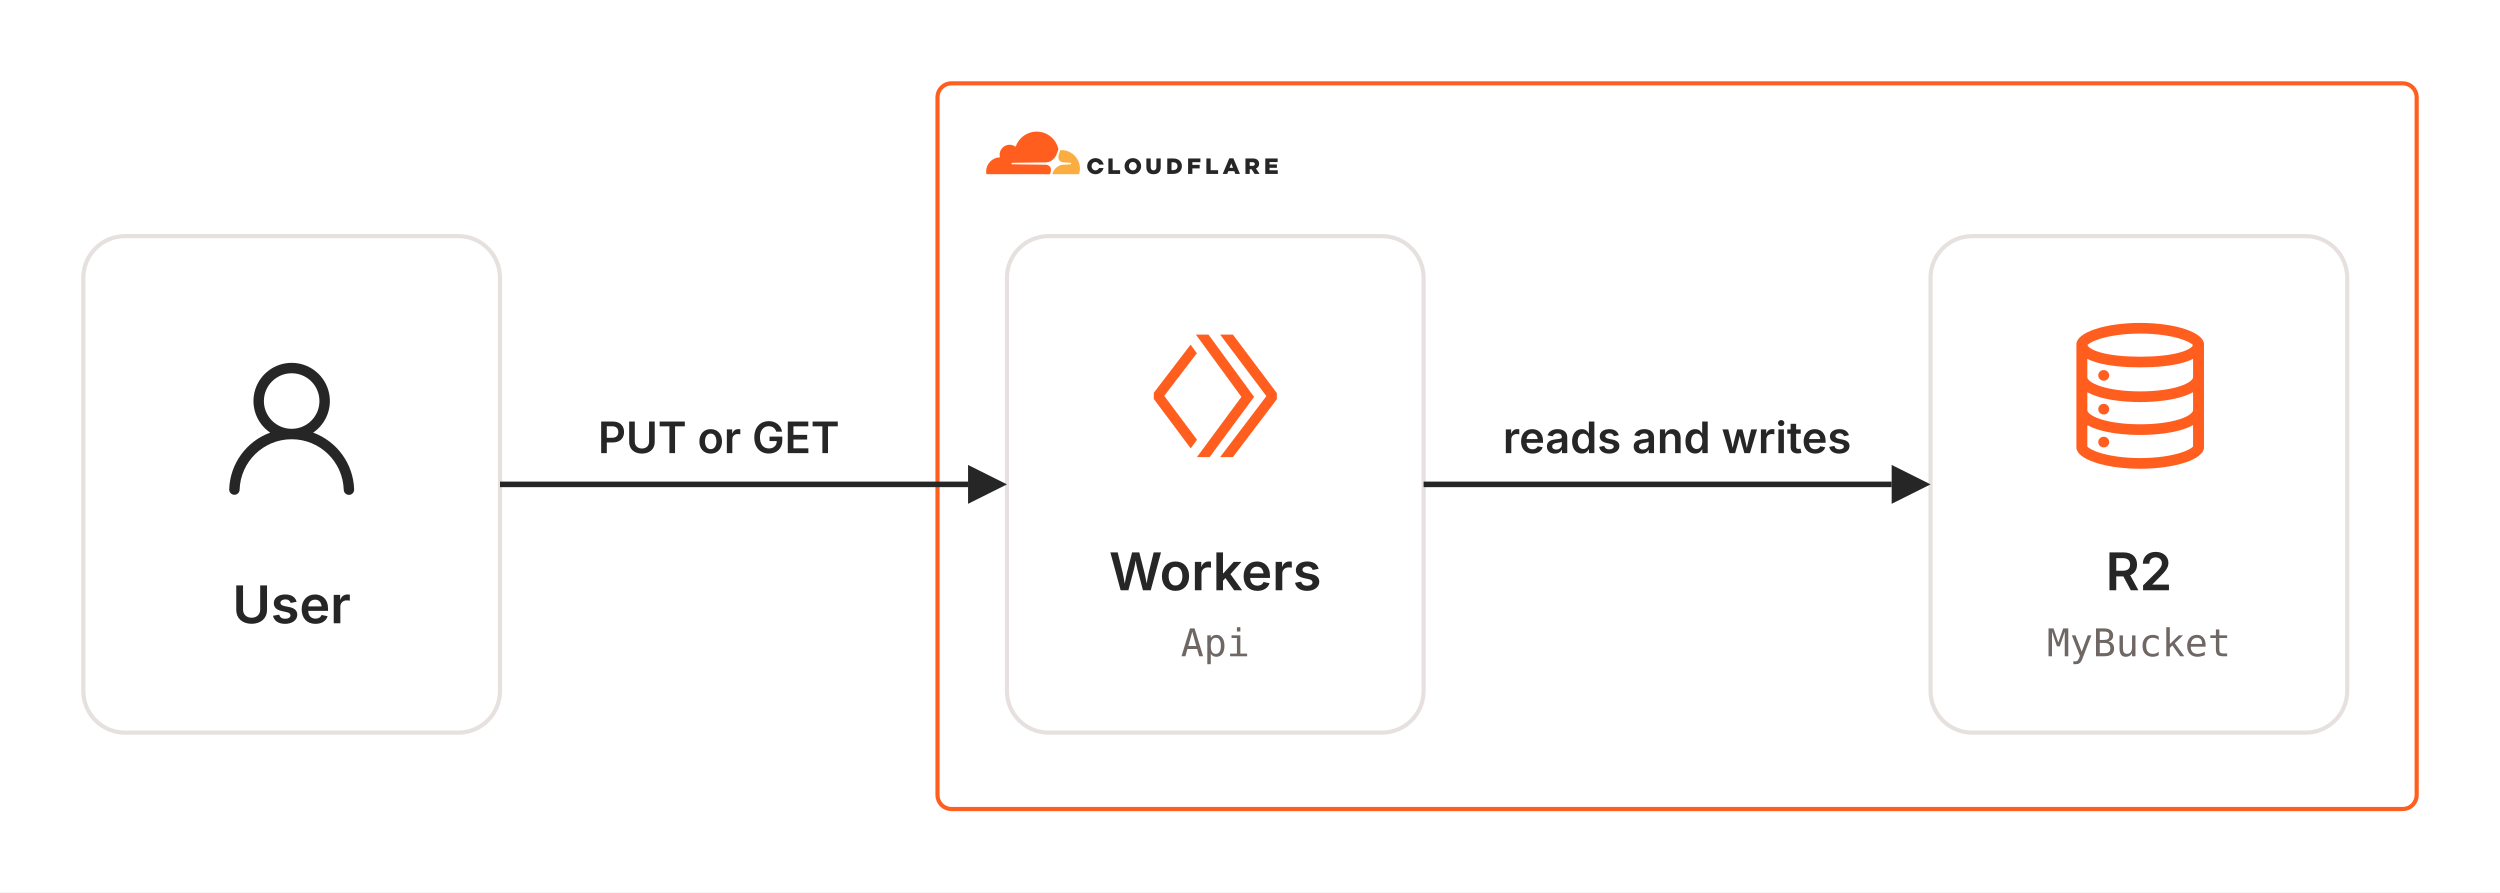
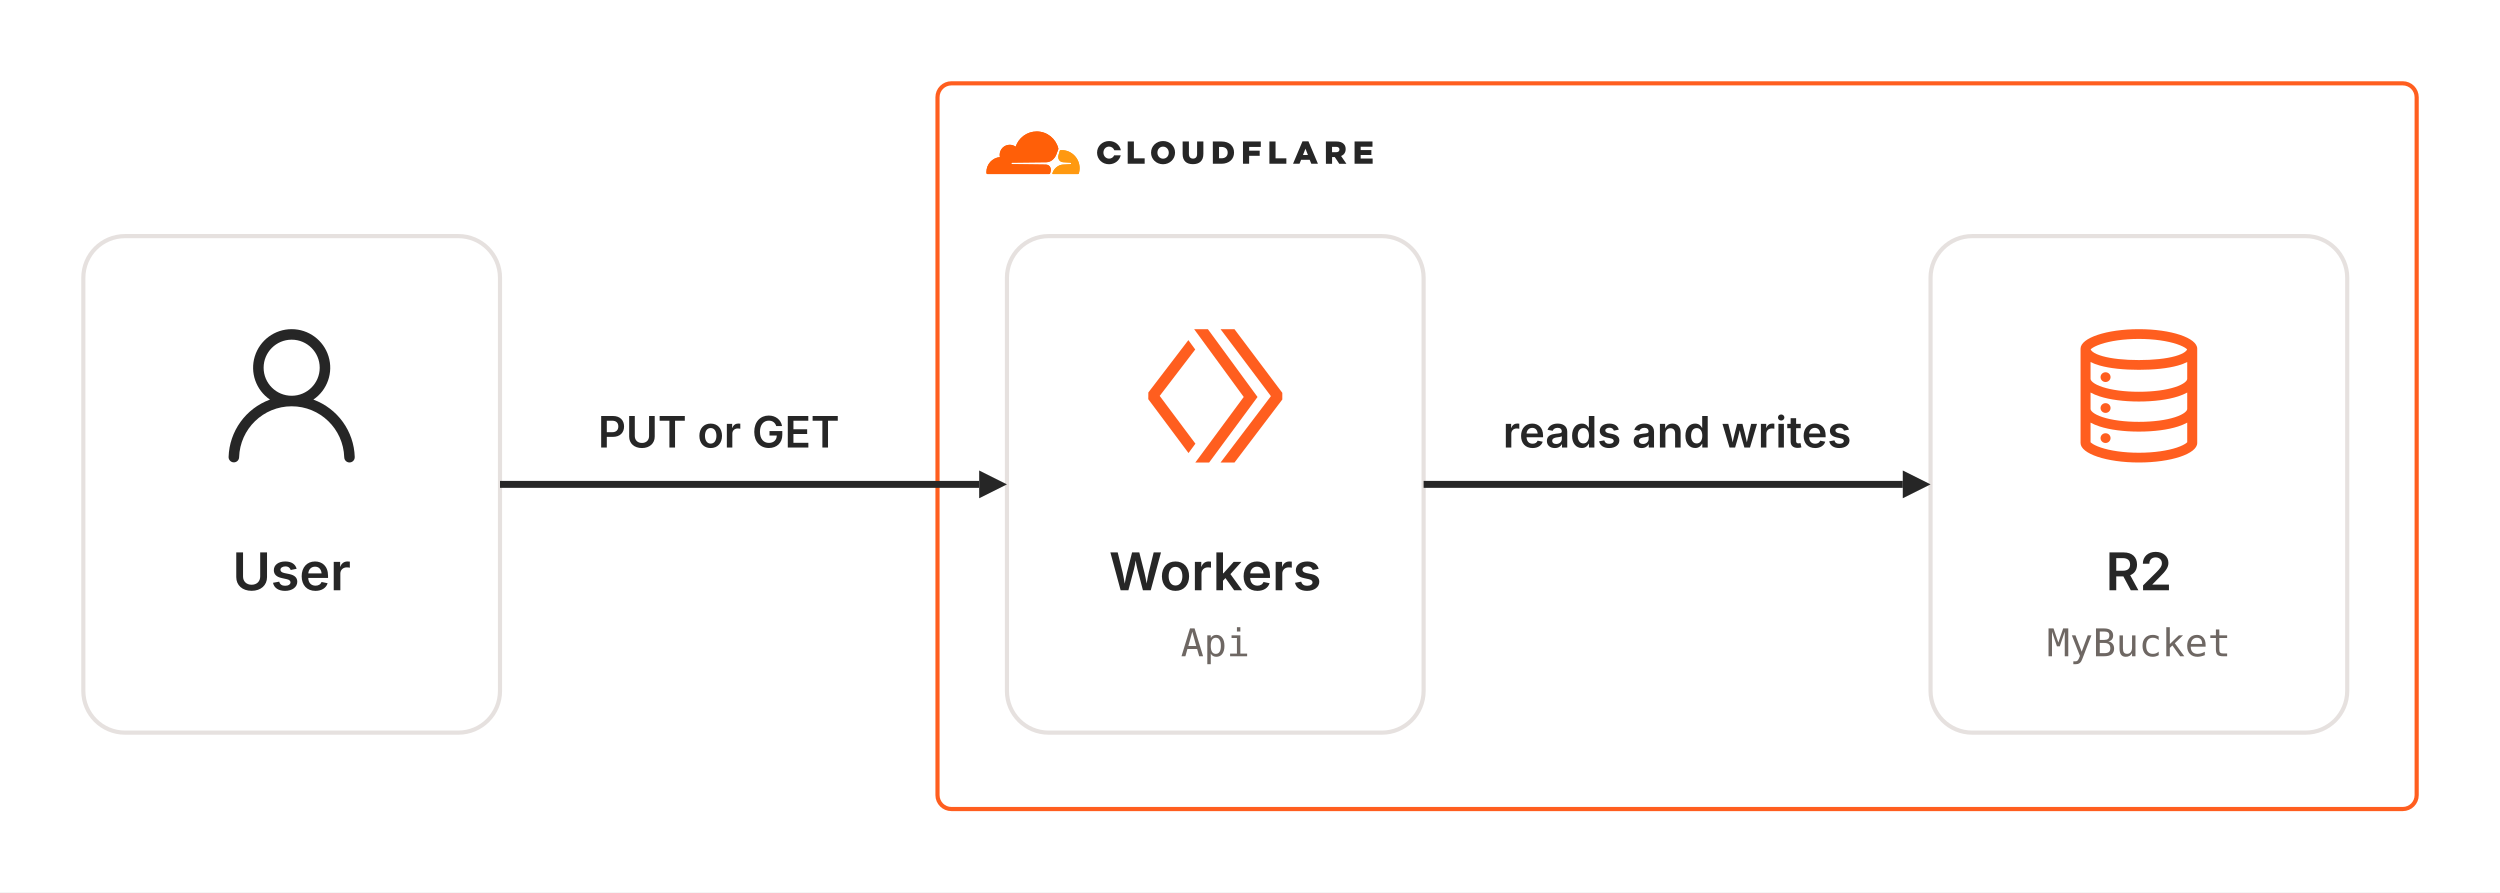
<svg xmlns="http://www.w3.org/2000/svg" width="720" height="257" viewBox="16.0 -4.0 720.0 257.0" style="background:#FFFFFF" role="img">
-   <defs>
-     <marker id="ar-418b5f" viewBox="0 0 10 10" refX="0" refY="5" markerWidth="7" markerHeight="7" orient="auto-start-reverse">
-       <path d="M0 0 10 5 0 10z" fill="#262626" />
-     </marker>
-     <marker id="ok-418b5f" viewBox="0 0 10 10" refX="0" refY="5" markerWidth="7" markerHeight="7" orient="auto-start-reverse">
-       <path d="M0 0 10 5 0 10z" fill="#1A7F52" />
-     </marker>
-   </defs>
  <rect x="16.0" y="-4.0" width="720.0" height="257.0" fill="#FFFFFF" />
-   <rect x="286.0" y="20.0" width="426.0" height="209.0" rx="4" fill="none" stroke="#FF5E1F" stroke-width="1.2" />
-   <g transform="translate(300.0,33.9) scale(0.36221) translate(-0.09,-3.013)">
-     <g clip-path="url(#cf-a)">
-       <path d="m51.027 36.435.378-1.33c.459-1.573.288-3.038-.477-4.105-.702-.986-1.872-1.564-3.294-1.637l-26.907-.343a.526.526 0 0 1-.423-.226.544.544 0 0 1-.054-.489c.09-.262.35-.47.62-.479l27.151-.343c3.222-.145 6.705-2.776 7.929-5.977l1.547-4.07a.895.895 0 0 0 .063-.343c0-.064-.009-.127-.018-.19-1.745-7.948-8.81-13.89-17.242-13.89-7.775 0-14.38 5.046-16.747 12.054a7.947 7.947 0 0 0-5.589-1.555c-3.734.37-6.731 3.39-7.1 7.143a7.996 7.996 0 0 0 .207 2.795C4.978 23.63.09 28.649.09 34.807c0 .56.046 1.103.118 1.646a.525.525 0 0 0 .522.452l49.666.009h.018a.663.663 0 0 0 .612-.48Z" fill="#FF5E1F" />
-       <path d="M59.99 17.736c-.251 0-.495.01-.746.018a.248.248 0 0 0-.117.027.433.433 0 0 0-.27.29l-1.062 3.671c-.46 1.573-.288 3.038.477 4.105.702.986 1.872 1.565 3.293 1.637l5.733.344c.17.009.315.09.405.226a.546.546 0 0 1 .063.488c-.09.262-.351.47-.621.48l-5.958.343c-3.23.154-6.722 2.776-7.946 5.977l-.432 1.13a.32.32 0 0 0 .28.434h20.527a.56.56 0 0 0 .53-.398c.36-1.275.55-2.613.55-4.005 0-8.148-6.588-14.767-14.706-14.767Z" fill="#FBAD41" />
-       <path d="M97.309 24.363h3.392v9.323h5.94v2.984h-9.332V24.363ZM110.16 30.55v-.037c0-3.535 2.835-6.402 6.614-6.402 3.781 0 6.579 2.83 6.579 6.366v.036c0 3.536-2.834 6.402-6.614 6.402s-6.579-2.83-6.579-6.365Zm9.728 0v-.037c0-1.772-1.277-3.327-3.149-3.327-1.854 0-3.096 1.51-3.096 3.291v.036c0 1.773 1.278 3.328 3.131 3.328 1.873 0 3.114-1.51 3.114-3.291ZM127.51 31.272v-6.909h3.446v6.845c0 1.773.891 2.623 2.259 2.623 1.367 0 2.259-.805 2.259-2.532v-6.927h3.446V31.2c0 3.979-2.258 5.715-5.741 5.715-3.483-.018-5.669-1.79-5.669-5.642ZM144.123 24.363h4.724c4.375 0 6.912 2.532 6.912 6.086v.036c0 3.554-2.574 6.194-6.984 6.194h-4.652V24.363Zm4.779 9.287c2.033 0 3.375-1.121 3.375-3.11v-.037c0-1.971-1.35-3.11-3.375-3.11h-1.386v6.257h1.386ZM160.689 24.363h9.81v2.984h-6.407v2.098h5.795v2.83h-5.795v4.395h-3.403V24.363ZM175.225 24.363h3.392v9.323h5.931v2.984h-9.323V24.363ZM193.429 24.273h3.276l5.219 12.398h-3.645l-.891-2.198h-4.724l-.873 2.198h-3.572l5.21-12.398Zm2.97 7.542-1.368-3.5-1.386 3.5h2.754ZM206.289 24.363h5.796c1.871 0 3.168.498 3.987 1.338.719.706 1.088 1.655 1.088 2.867v.036c0 1.881-.999 3.129-2.519 3.78l2.924 4.295h-3.923l-2.467-3.725h-1.493v3.725h-3.393V24.363Zm5.633 5.905c1.152 0 1.819-.56 1.819-1.456v-.036c0-.968-.703-1.456-1.836-1.456h-2.223v2.957h2.24v-.009ZM222.057 24.363h9.853v2.903h-6.488v1.863h5.876v2.685h-5.876v1.953H232v2.903h-9.943V24.363ZM89.875 31.996c-.477 1.076-1.476 1.845-2.808 1.845-1.853 0-3.131-1.546-3.131-3.328v-.036c0-1.772 1.242-3.291 3.095-3.291 1.395 0 2.466.868 2.916 2.043h3.582c-.576-2.93-3.132-5.118-6.462-5.118-3.78 0-6.614 2.867-6.614 6.402v.037c0 3.535 2.799 6.366 6.578 6.366 3.231 0 5.76-2.107 6.426-4.929h-3.582v.01Z" fill="#262626" />
+   <rect data-boundary="cloudflare" x="286.0" y="20.0" width="426.0" height="209.0" rx="4" fill="none" stroke="#FF5E1F" stroke-width="1.2" />
+   <svg width="27.02" height="12.28" fill="#FF5E1F" viewBox="0 0 66 30" id="ifd1ed6-1" x="300" y="33.86" preserveAspectRatio="xMidYMid meet" data-icon="" aria-hidden="true">
+     <g clip-path="url(#ifd1ed6-1-clip0_746_2)">
+       <path fill="#ff9910" d="M53.12 13.125c6.997 0 12.668 5.708 12.668 12.75 0 1.255-.18 2.468-.516 3.614a.72.72 0 0 1-.694.511H46.953a.375.375 0 0 1-.348-.51l.337-.882c1.076-2.833 4.146-5.154 6.987-5.29l5.384-.277a.543.543 0 0 0 .514-.544.543.543 0 0 0-.51-.544l-5.056-.299c-2.718-.14-4.046-2.56-3.315-5.081l.842-2.902a.72.72 0 0 1 .646-.527q.34-.02.686-.019" />
+       <path fill="#ff5f08" d="M35.609 0c7.295 0 13.424 5.025 15.157 11.824.073.285.05.586-.054.862l-1.388 3.677c-1.076 2.833-3.842 5.29-6.97 5.29l-24.105.278a.533.533 0 0 0-.525.535c0 .293.234.531.524.535l23.765.316c2.724 0 4.046 2.56 3.316 5.081l-.307 1.061a.75.75 0 0 1-.716.541H.964a.71.71 0 0 1-.718-.646 11 11 0 0 1-.034-.854c0-5.476 4.166-9.973 9.482-10.456a7.2 7.2 0 0 1-.167-1.544c0-3.935 3.17-7.125 7.08-7.125 1.555 0 2.994.506 4.162 1.362C22.849 4.497 28.707 0 35.609 0" />
+       <path fill="#ff9910" d="M53.12 13.125c6.997 0 12.668 5.708 12.668 12.75 0 1.255-.18 2.468-.516 3.614a.72.72 0 0 1-.694.511H46.953a.375.375 0 0 1-.348-.51l.337-.882c1.076-2.833 4.146-5.154 6.987-5.29l5.384-.277a.543.543 0 0 0 .514-.544.543.543 0 0 0-.51-.544l-5.056-.299c-2.718-.14-4.046-2.56-3.315-5.081l.842-2.902a.72.72 0 0 1 .646-.527q.34-.02.686-.019" />
+       <path fill="#ff5f08" d="M35.609 0c7.295 0 13.424 5.025 15.157 11.824.073.285.05.586-.054.862l-1.388 3.677c-1.076 2.833-3.842 5.29-6.97 5.29l-24.105.278a.533.533 0 0 0-.525.535c0 .293.234.531.524.535l23.765.316c2.724 0 4.046 2.56 3.316 5.081l-.307 1.061a.75.75 0 0 1-.716.541H.964a.71.71 0 0 1-.718-.646 11 11 0 0 1-.034-.854c0-5.476 4.166-9.973 9.482-10.456a7.2 7.2 0 0 1-.167-1.544c0-3.935 3.17-7.125 7.08-7.125 1.555 0 2.994.506 4.162 1.362C22.849 4.497 28.707 0 35.609 0" />
    </g>
    <defs>
-       <clipPath id="cf-a">
-         <path d="M.092 2H232v35.929H.092z" fill="none" />
+       <clipPath id="ifd1ed6-1-clip0_746_2">
+         <path fill="#fff" d="M0 0h66v30H0z" />
      </clipPath>
    </defs>
+   </svg>
+   <svg viewBox="0 0 719 59" fill="#262626" id="ifd1ed6-2" x="331.93" y="36.62" width="82.31" height="6.75" preserveAspectRatio="xMidYMid meet" data-icon="" aria-hidden="true">
+     <path d="M77.102 1.1H92.701V43.6H119.802V57.2H77.102V1.1Z" fill="#262626" />
+     <path d="M135.898 29.3V29.2C135.898 13.1 148.898 0 166.198 0C183.498 0 196.298 12.9 196.298 29V29.2C196.298 45.3 183.298 58.4 165.998 58.4C148.798 58.3 135.898 45.4 135.898 29.3ZM180.498 29.3V29.2C180.498 21.1 174.698 14.1 166.098 14.1C157.598 14.1 151.898 21 151.898 29.1V29.3C151.898 37.4 157.698 44.4 166.198 44.4C174.798 44.3 180.498 37.4 180.498 29.3Z" fill="#262626" />
+     <path d="M215.398 32.6V1.1H231.198V32.3C231.198 40.4 235.298 44.2 241.498 44.2C247.698 44.2 251.798 40.5 251.798 32.7V1.1H267.598V32.2C267.598 50.3 257.298 58.2 241.298 58.2C225.398 58.3 215.398 50.2 215.398 32.6Z" fill="#262626" />
+     <path d="M291.398 1.1H313.098C333.098 1.1 344.798 12.6 344.798 28.8V29C344.798 45.2 332.998 57.2 312.798 57.2H291.498L291.398 1.1ZM313.298 43.4C322.598 43.4 328.798 38.3 328.798 29.2V29C328.798 20 322.598 14.8 313.298 14.8H306.998V43.3L313.298 43.4Z" fill="#262626" />
+     <path d="M367.297 1.1H412.197V14.8H382.797V24.3H409.397V37.2H382.797V57.2H367.297V1.1Z" fill="#262626" />
+     <path d="M433.797 1.1H449.297V43.6H476.497V57.2H433.797V1.1Z" fill="#262626" />
+     <path d="M517.097 0.699H532.097L555.997 57.199H539.297L535.197 47.199H513.597L509.597 57.199H493.297L517.097 0.699ZM530.797 35.099L524.597 19.199L518.297 35.099H530.797Z" fill="#262626" />
+     <path d="M576 1.1H602.5C611.1 1.1 617 3.3 620.8 7.2C624.1 10.4 625.8 14.7 625.8 20.3V20.5C625.8 29.1 621.2 34.8 614.3 37.7L627.7 57.3H609.7L598.4 40.3H591.6V57.3H576.1L576 1.1ZM601.8 28.1C607.1 28.1 610.1 25.5 610.1 21.5V21.2C610.1 16.8 606.9 14.6 601.7 14.6H591.5V28.1H601.8Z" fill="#262626" />
+     <path d="M648.203 1.1H693.303V14.4H663.603V22.8H690.503V35.1H663.603V44H693.703V57.2H648.203V1.1Z" fill="#262626" />
+     <path d="M43.1 35.9C40.9 40.8 36.3 44.3 30.3 44.3C21.8 44.3 16 37.2 16 29.2V29C16 20.9 21.7 14 30.2 14C36.6 14 41.5 17.9 43.5 23.3H59.9C57.3 9.9 45.5 0 30.3 0C13 0 0 13.1 0 29.2V29.4C0 45.5 12.8 58.4 30.1 58.4C44.9 58.4 56.5 48.8 59.5 36L43.1 35.9Z" fill="#262626" />
+   </svg>
+   <g data-node-id="user">
+     <rect x="40.0" y="64.0" width="120.0" height="143.0" rx="12" fill="#FFFFFF" stroke="#E6E1DF" stroke-width="1.2" />
+     <svg width="48.46" height="48.46" viewBox="0 0 24 24" id="ifd1ed6-3" x="75.77" y="85.75" preserveAspectRatio="xMidYMid meet" data-icon="" aria-hidden="true" fill="#262626">
+       <path d="M12 2.5a5.5 5.5 0 0 1 3.096 10.047 9.005 9.005 0 0 1 5.9 8.181.75.75 0 1 1-1.499.044 7.5 7.5 0 0 0-14.993 0 .75.75 0 0 1-1.5-.045 9.005 9.005 0 0 1 5.9-8.18A5.5 5.5 0 0 1 12 2.5ZM8 8a4 4 0 1 0 8 0 4 4 0 0 0-8 0Z" />
+     </svg>
+     <text x="100.0" y="166.0" font-family="'Inter Variable', 'Inter', system-ui, -apple-system, 'Segoe UI', Roboto, sans-serif" font-size="15" fill="#262626" font-weight="600" text-anchor="middle">User</text>
  </g>
-   <rect x="40.0" y="64.0" width="120.0" height="143.0" rx="12" fill="#FFFFFF" stroke="#E6E1DF" stroke-width="1.2" />
-   <g transform="translate(76.0,95.5) scale(2)" fill="#262626">
-     <path d="M12 2.5a5.5 5.5 0 0 1 3.096 10.047 9.005 9.005 0 0 1 5.9 8.181.75.75 0 1 1-1.499.044 7.5 7.5 0 0 0-14.993 0 .75.75 0 0 1-1.5-.045 9.005 9.005 0 0 1 5.9-8.18A5.5 5.5 0 0 1 12 2.5ZM8 8a4 4 0 1 0 8 0 4 4 0 0 0-8 0Z" />
+   <g data-node-id="worker">
+     <rect x="306.0" y="64.0" width="120.0" height="143.0" rx="12" fill="#FFFFFF" stroke="#E6E1DF" stroke-width="1.2" />
+     <svg width="48.25" height="48.25" viewBox="1.379 1.886 45.235 45.235" id="ifd1ed6-4" x="341.88" y="85.88" preserveAspectRatio="xMidYMid meet" data-icon="" aria-hidden="true" fill="#FF5E1F">
+       <path d="m18.63 37.418-9.645-12.9 9.592-12.533-1.852-2.527L5.917 23.595l-.015 1.808 10.86 14.542z" />
+       <path d="M21.997 6.503h-3.712l13.387 18.3-13.072 17.7h3.735L35.4 24.81z" />
+       <path d="M29.175 6.503h-3.758l13.598 18.082-13.598 17.918h3.765l12.908-17.01v-1.808z" />
+     </svg>
+     <text x="366.0" y="166.0" font-family="'Inter Variable', 'Inter', system-ui, -apple-system, 'Segoe UI', Roboto, sans-serif" font-size="15" fill="#262626" font-weight="600" text-anchor="middle">Workers</text>
+     <text x="366.0" y="185.0" font-family="'JetBrains Mono Variable', 'JetBrains Mono', ui-monospace, 'Cascadia Code', 'Source Code Pro', Menlo, Consolas, monospace" font-size="11" fill="#6E6763" font-weight="400" text-anchor="middle">Api</text>
  </g>
-   <text x="100.0" y="175.5" font-family="'Inter Variable', 'Inter', system-ui, -apple-system, 'Segoe UI', Roboto, sans-serif" font-size="15" fill="#262626" font-weight="600" text-anchor="middle">User</text>
-   <rect x="306.0" y="64.0" width="120.0" height="143.0" rx="12" fill="#FFFFFF" stroke="#E6E1DF" stroke-width="1.2" />
-   <g transform="translate(342.5,86.0) scale(0.9796)" fill="#FF5E1F">
-     <path d="m18.63 37.418-9.645-12.9 9.592-12.533-1.852-2.527L5.917 23.595l-.015 1.808 10.86 14.542z" />
-     <path d="M21.997 6.503h-3.712l13.387 18.3-13.072 17.7h3.735L35.4 24.81z" />
-     <path d="M29.175 6.503h-3.758l13.598 18.082-13.598 17.918h3.765l12.908-17.01v-1.808z" />
+   <g data-node-id="r2">
+     <rect x="572.0" y="64.0" width="120.0" height="143.0" rx="12" fill="#FFFFFF" stroke="#E6E1DF" stroke-width="1.2" />
+     <svg width="48" height="48" viewBox="-1.562 -1.875 43.75 43.75" id="ifd1ed6-5" x="608" y="86" preserveAspectRatio="xMidYMid meet" data-icon="" aria-hidden="true" fill="#FF5E1F">
+       <path fill-rule="evenodd" d="M30.289 6.423c-2.43-.813-5.958-1.362-9.977-1.362-4.018 0-7.545.549-9.976 1.362-1.228.41-2.033.842-2.48 1.195q-.14.111-.204.18c.052.171.196.395.562.67.524.394 1.372.783 2.563 1.119 2.368.666 5.731 1.023 9.536 1.023s7.167-.357 9.535-1.023c1.191-.336 2.04-.725 2.563-1.119.366-.275.51-.499.562-.67a2 2 0 0 0-.204-.18c-.447-.353-1.252-.784-2.48-1.195m-20.24 5.624c-.885-.25-1.71-.552-2.424-.922v4.393c0 .196.097.514.625.941.535.433 1.391.869 2.576 1.252 2.36.764 5.71 1.222 9.486 1.222 3.778 0 7.128-.458 9.487-1.222 1.185-.383 2.041-.82 2.576-1.252.528-.427.625-.745.625-.94v-4.394c-.715.37-1.539.673-2.424.922-2.7.76-6.336 1.124-10.264 1.124s-7.564-.364-10.263-1.124m25.576 3.471V7.622c0-2.829-6.856-5.122-15.313-5.122C11.857 2.5 5 4.793 5 7.622v24.756c0 2.829 6.856 5.122 15.313 5.122 8.456 0 15.312-2.293 15.312-5.122zM33 19.134c-.7.393-1.505.726-2.375 1.008-2.708.877-6.358 1.352-10.313 1.352-3.954 0-7.604-.475-10.312-1.352-.87-.282-1.676-.615-2.375-1.008v4.28c0 .196.097.514.625.942.535.432 1.391.868 2.576 1.252 2.36.763 5.71 1.221 9.486 1.221 3.778 0 7.128-.458 9.487-1.221 1.185-.384 2.041-.82 2.576-1.252.528-.428.625-.746.625-.941v-4.28Zm-23 8.904c-.87-.281-1.676-.615-2.375-1.007v5.143c.044.048.116.117.231.208.447.353 1.252.785 2.48 1.195 2.43.813 5.958 1.362 9.976 1.362s7.546-.549 9.977-1.362c1.228-.41 2.033-.842 2.48-1.195a2 2 0 0 0 .231-.208v-5.143c-.7.392-1.505.726-2.375 1.007-2.708.877-6.358 1.352-10.313 1.352-3.954 0-7.604-.475-10.312-1.352m23.06 4.06-.01.016zm-25.495 0 .01.016zm3.997-15.726c.725 0 1.313-.573 1.313-1.28s-.588-1.281-1.313-1.281c-.724 0-1.312.573-1.312 1.28s.588 1.281 1.313 1.281Zm1.313 6.83c0 .706-.588 1.28-1.313 1.28-.724 0-1.312-.574-1.312-1.28 0-.708.588-1.281 1.313-1.281.724 0 1.312.573 1.312 1.28Zm-1.313 9.176c.725 0 1.313-.573 1.313-1.28s-.588-1.28-1.313-1.28c-.724 0-1.312.572-1.312 1.28 0 .707.588 1.28 1.313 1.28Z" clip-rule="evenodd" />
+     </svg>
+     <text x="632.0" y="166.0" font-family="'Inter Variable', 'Inter', system-ui, -apple-system, 'Segoe UI', Roboto, sans-serif" font-size="15" fill="#262626" font-weight="600" text-anchor="middle">R2</text>
+     <text x="632.0" y="185.0" font-family="'JetBrains Mono Variable', 'JetBrains Mono', ui-monospace, 'Cascadia Code', 'Source Code Pro', Menlo, Consolas, monospace" font-size="11" fill="#6E6763" font-weight="400" text-anchor="middle">MyBucket</text>
  </g>
-   <text x="366.0" y="166.0" font-family="'Inter Variable', 'Inter', system-ui, -apple-system, 'Segoe UI', Roboto, sans-serif" font-size="15" fill="#262626" font-weight="600" text-anchor="middle">Workers</text>
-   <text x="366.0" y="185.0" font-family="'JetBrains Mono Variable', 'JetBrains Mono', ui-monospace, 'Cascadia Code', 'Source Code Pro', Menlo, Consolas, monospace" font-size="11" fill="#6E6763" font-weight="400" text-anchor="middle">Api</text>
-   <rect x="572.0" y="64.0" width="120.0" height="143.0" rx="12" fill="#FFFFFF" stroke="#E6E1DF" stroke-width="1.2" />
-   <g transform="translate(608.0,86.0) scale(1.2)" fill="#FF5E1F">
-     <path fill-rule="evenodd" d="M30.289 6.423c-2.43-.813-5.958-1.362-9.977-1.362-4.018 0-7.545.549-9.976 1.362-1.228.41-2.033.842-2.48 1.195q-.14.111-.204.18c.052.171.196.395.562.67.524.394 1.372.783 2.563 1.119 2.368.666 5.731 1.023 9.536 1.023s7.167-.357 9.535-1.023c1.191-.336 2.04-.725 2.563-1.119.366-.275.51-.499.562-.67a2 2 0 0 0-.204-.18c-.447-.353-1.252-.784-2.48-1.195m-20.24 5.624c-.885-.25-1.71-.552-2.424-.922v4.393c0 .196.097.514.625.941.535.433 1.391.869 2.576 1.252 2.36.764 5.71 1.222 9.486 1.222 3.778 0 7.128-.458 9.487-1.222 1.185-.383 2.041-.82 2.576-1.252.528-.427.625-.745.625-.94v-4.394c-.715.37-1.539.673-2.424.922-2.7.76-6.336 1.124-10.264 1.124s-7.564-.364-10.263-1.124m25.576 3.471V7.622c0-2.829-6.856-5.122-15.313-5.122C11.857 2.5 5 4.793 5 7.622v24.756c0 2.829 6.856 5.122 15.313 5.122 8.456 0 15.312-2.293 15.312-5.122zM33 19.134c-.7.393-1.505.726-2.375 1.008-2.708.877-6.358 1.352-10.313 1.352-3.954 0-7.604-.475-10.312-1.352-.87-.282-1.676-.615-2.375-1.008v4.28c0 .196.097.514.625.942.535.432 1.391.868 2.576 1.252 2.36.763 5.71 1.221 9.486 1.221 3.778 0 7.128-.458 9.487-1.221 1.185-.384 2.041-.82 2.576-1.252.528-.428.625-.746.625-.941v-4.28Zm-23 8.904c-.87-.281-1.676-.615-2.375-1.007v5.143c.044.048.116.117.231.208.447.353 1.252.785 2.48 1.195 2.43.813 5.958 1.362 9.976 1.362s7.546-.549 9.977-1.362c1.228-.41 2.033-.842 2.48-1.195a2 2 0 0 0 .231-.208v-5.143c-.7.392-1.505.726-2.375 1.007-2.708.877-6.358 1.352-10.313 1.352-3.954 0-7.604-.475-10.312-1.352m23.06 4.06-.01.016zm-25.495 0 .01.016zm3.997-15.726c.725 0 1.313-.573 1.313-1.28s-.588-1.281-1.313-1.281c-.724 0-1.312.573-1.312 1.28s.588 1.281 1.313 1.281Zm1.313 6.83c0 .706-.588 1.28-1.313 1.28-.724 0-1.312-.574-1.312-1.28 0-.708.588-1.281 1.313-1.281.724 0 1.312.573 1.312 1.28Zm-1.313 9.176c.725 0 1.313-.573 1.313-1.28s-.588-1.28-1.313-1.28c-.724 0-1.312.572-1.312 1.28 0 .707.588 1.28 1.313 1.28Z" clip-rule="evenodd" />
+   <g data-edge-from="user" data-edge-to="worker">
+     <polyline points="160,135.5 298,135.5" fill="none" stroke="#262626" stroke-width="2" stroke-linejoin="miter" />
+     <polygon points="306,135.5 298,131.5 298,139.5" fill="#262626" />
+     <text x="223.0" y="124.9" font-family="'Inter Variable', 'Inter', system-ui, -apple-system, 'Segoe UI', Roboto, sans-serif" font-size="12.5" fill="#262626" font-weight="600" text-anchor="middle">PUT or GET</text>
  </g>
-   <text x="632.0" y="166.0" font-family="'Inter Variable', 'Inter', system-ui, -apple-system, 'Segoe UI', Roboto, sans-serif" font-size="15" fill="#262626" font-weight="600" text-anchor="middle">R2</text>
-   <text x="632.0" y="185.0" font-family="'JetBrains Mono Variable', 'JetBrains Mono', ui-monospace, 'Cascadia Code', 'Source Code Pro', Menlo, Consolas, monospace" font-size="11" fill="#6E6763" font-weight="400" text-anchor="middle">MyBucket</text>
-   <line x1="160.0" y1="135.5" x2="294.8" y2="135.5" stroke="#262626" stroke-width="1.6" marker-end="url(#ar-418b5f)" />
-   <text x="223.0" y="126.5" font-family="'Inter Variable', 'Inter', system-ui, -apple-system, 'Segoe UI', Roboto, sans-serif" font-size="12.5" fill="#262626" font-weight="600" text-anchor="middle">PUT or GET</text>
-   <line x1="426.0" y1="135.5" x2="560.8" y2="135.5" stroke="#262626" stroke-width="1.6" marker-end="url(#ar-418b5f)" />
-   <text x="499.0" y="126.5" font-family="'Inter Variable', 'Inter', system-ui, -apple-system, 'Segoe UI', Roboto, sans-serif" font-size="12.5" fill="#262626" font-weight="600" text-anchor="middle">reads and writes</text>
+   <g data-edge-from="worker" data-edge-to="r2">
+     <polyline points="426,135.5 564,135.5" fill="none" stroke="#262626" stroke-width="2" stroke-linejoin="miter" />
+     <polygon points="572,135.5 564,131.5 564,139.5" fill="#262626" />
+     <text x="499.0" y="124.9" font-family="'Inter Variable', 'Inter', system-ui, -apple-system, 'Segoe UI', Roboto, sans-serif" font-size="12.5" fill="#262626" font-weight="600" text-anchor="middle">reads and writes</text>
+   </g>
</svg>
